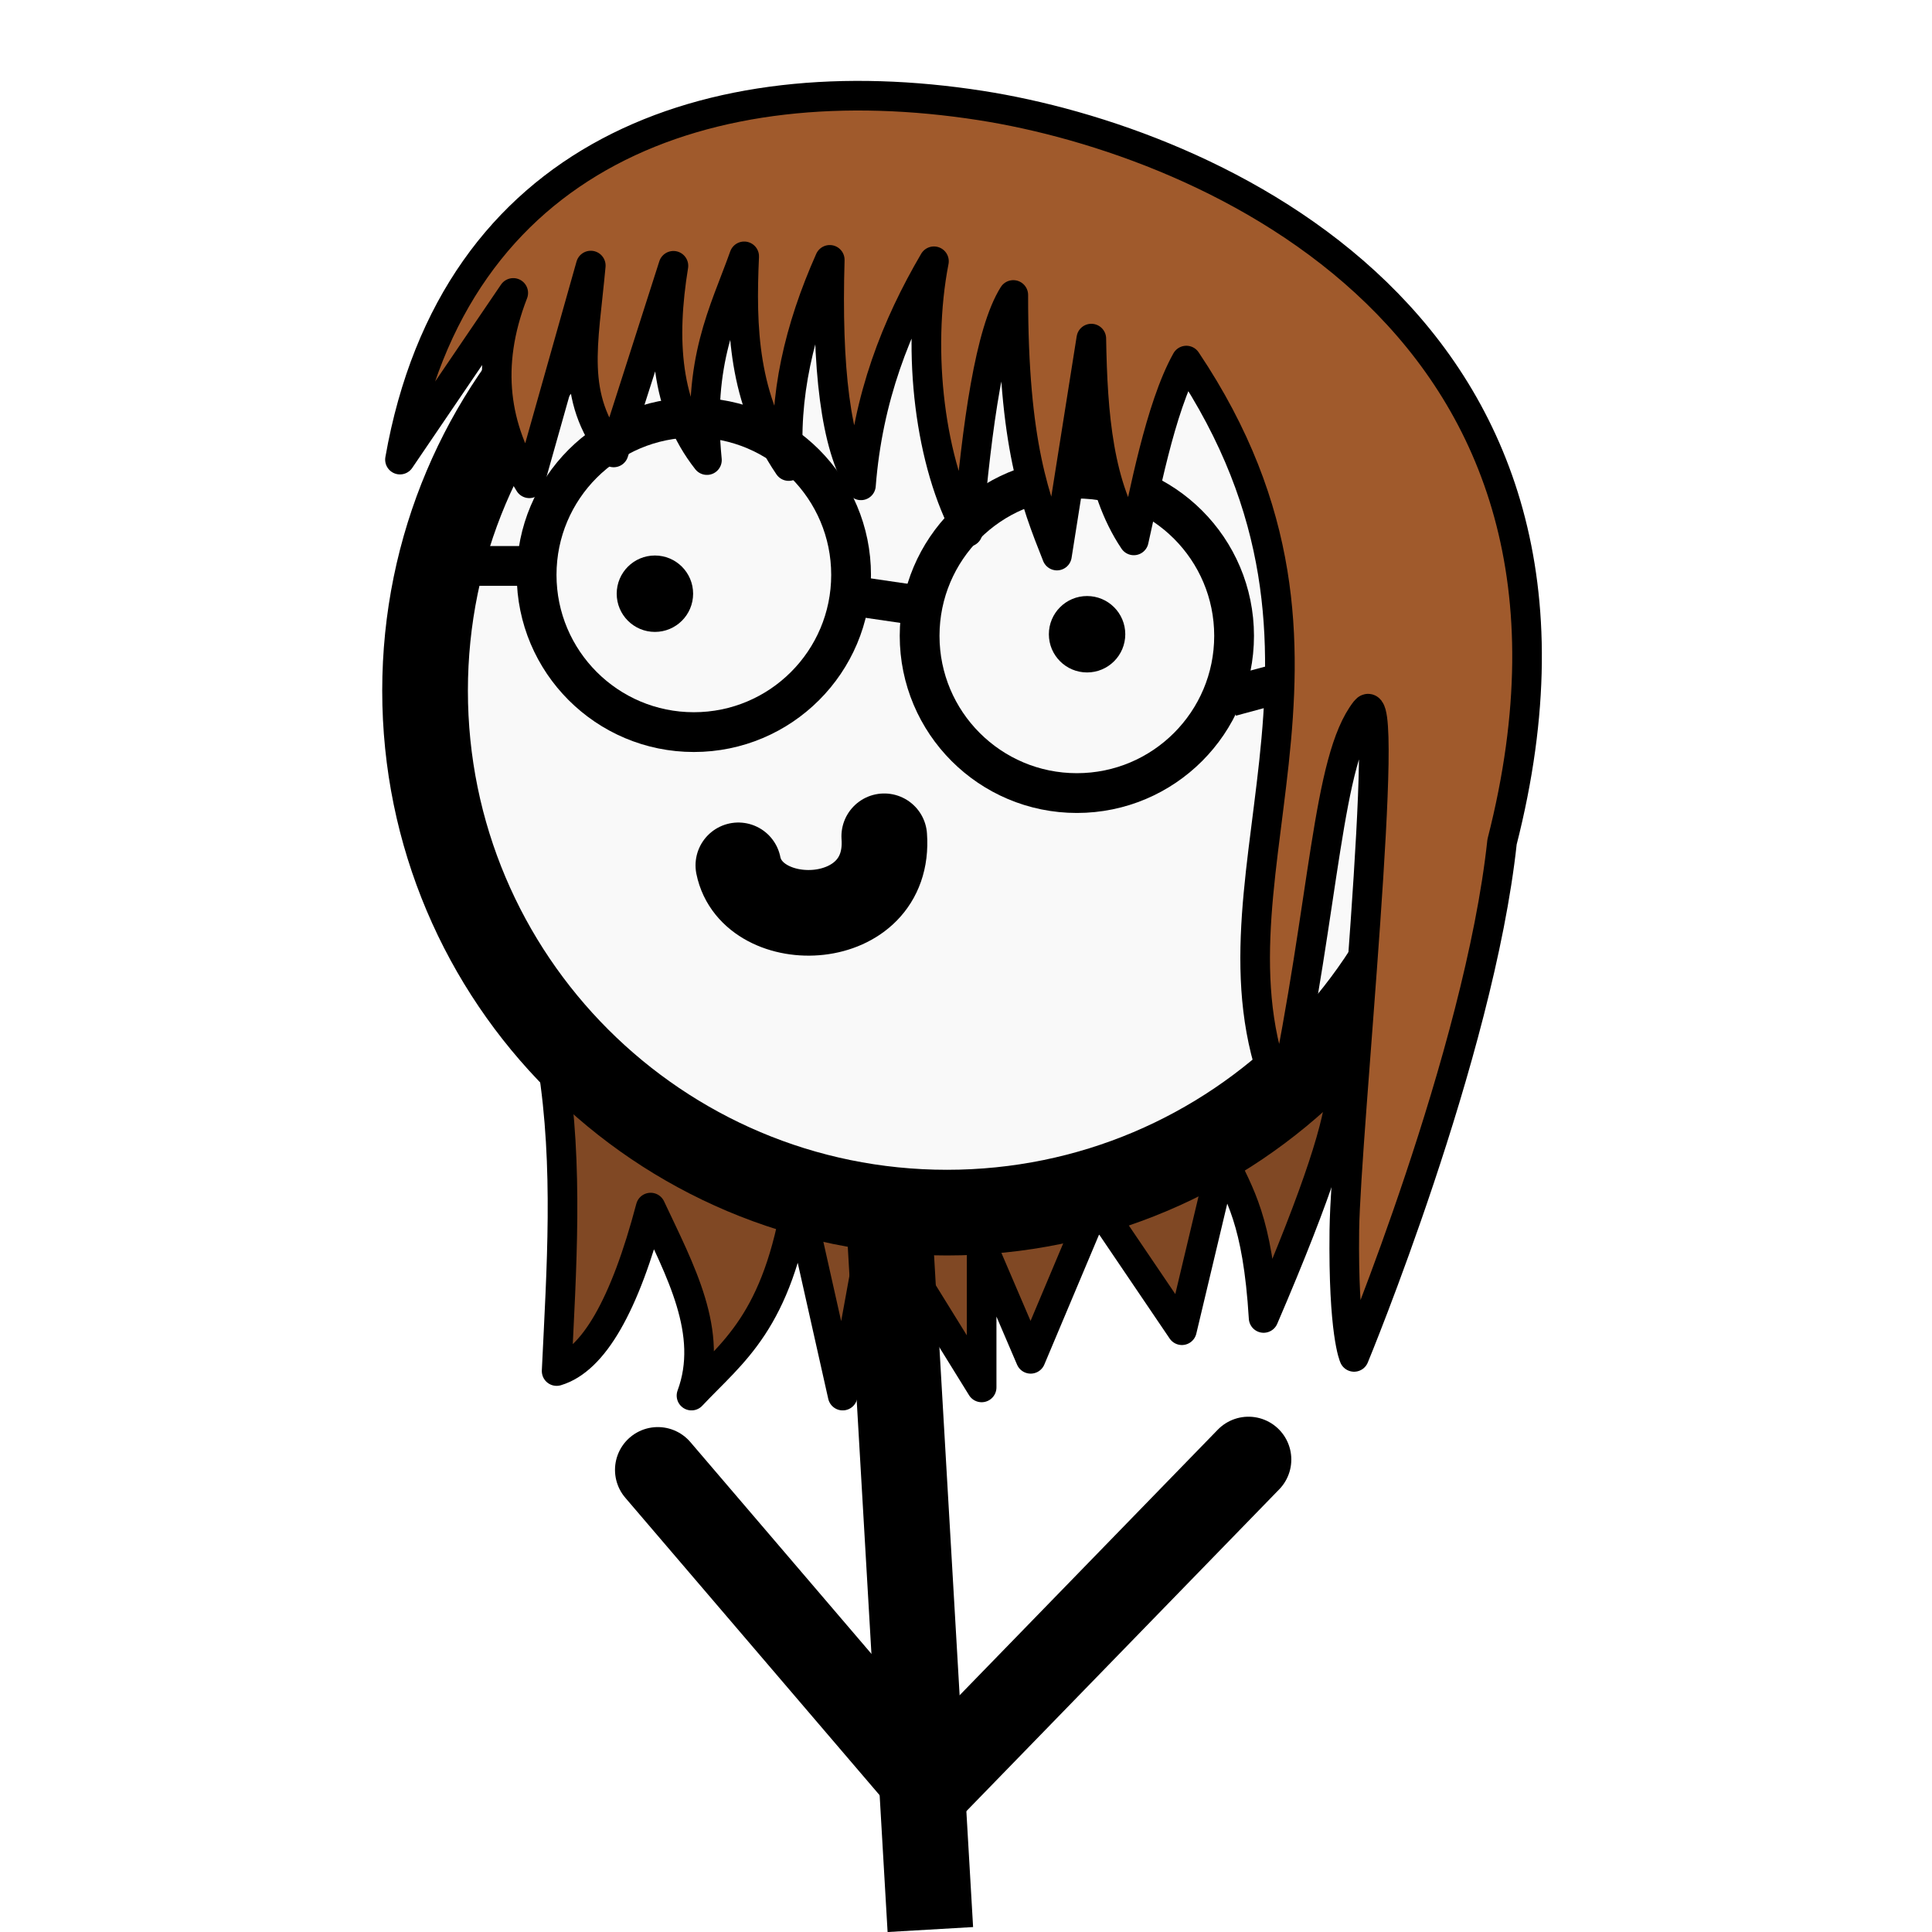
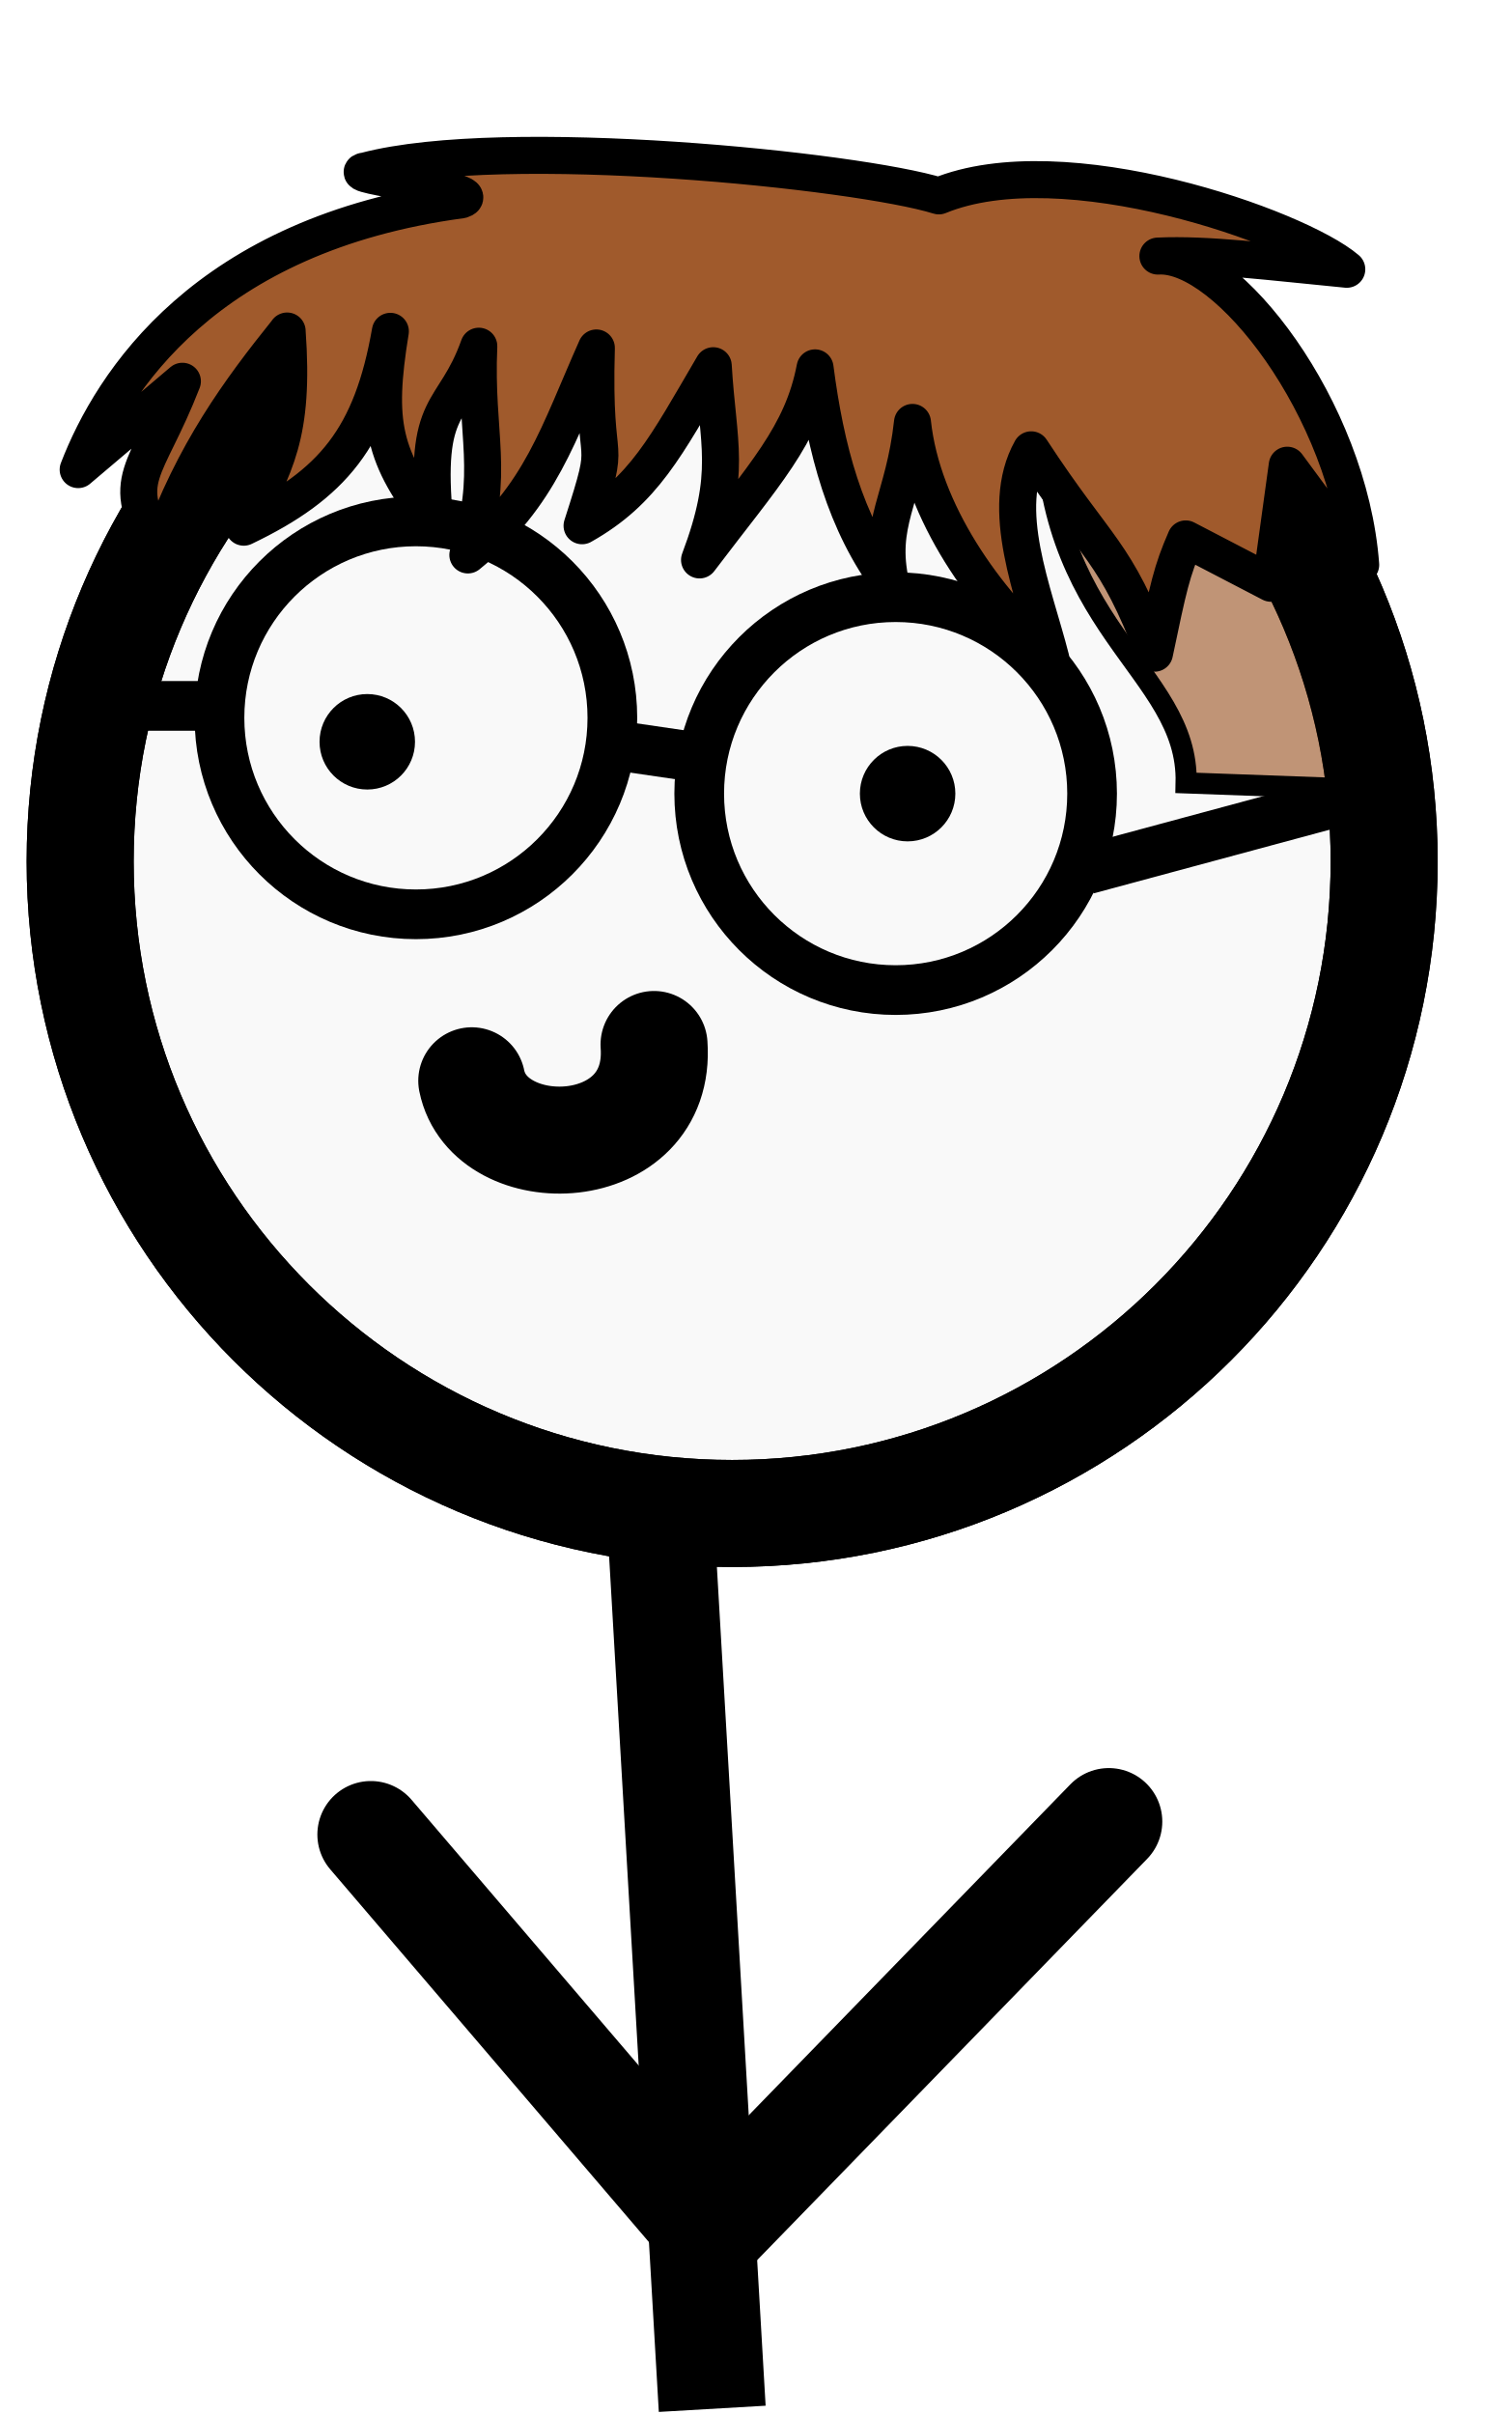
- <svg xmlns="http://www.w3.org/2000/svg" width="60.527mm" height="60.527mm" version="1.1" viewBox="0 0 37.914 60.527">
-   <g transform="translate(-87.04 -118.98)">
+ <svg xmlns="http://www.w3.org/2000/svg" width="37.91mm" height="60.53mm" version="1.1" viewBox="0 0 37.91 60.53" xml:space="preserve">
+   <g transform="translate(-87.04 -119)">
    <g stroke="#000">
-       <path d="m93.044 152.33c0.507 3.201 0.28 6.402 0.128 9.603 1.152-0.344 2.134-2.046 2.945-5.121 0.92 1.963 2.008 3.926 1.28 5.89 1.289-1.372 2.693-2.288 3.329-6.274l1.408 6.274 1.024-5.633 3.329 5.377v-4.481l1.536 3.585 2.049-4.865 2.689 3.969 1.28-5.377c0.515 1.135 1.091 1.901 1.28 4.993 1.765-4.107 2.37-6.127 2.433-7.17z" fill="#804824" stroke-linecap="round" stroke-linejoin="round" stroke-width=".928" />
+       <circle cx="105.4" cy="140.6" r="16.35" fill="#f9f9f9" fill-rule="evenodd" stroke-width="2.684" />
+       <path d="m116.8 128.9-3.558 0.176c-0.123 5.696 3.612 6.691 3.542 9.555l3.675 0.134 1.227 0.32c-0.367-3.867-2.099-7.478-4.886-10.18z" fill="#a05a2c" fill-opacity=".633" stroke-width=".529" />
      <g>
-         <circle cx="105.4" cy="140.62" r="16.35" fill="#f9f9f9" fill-rule="evenodd" stroke-width="2.684" />
+         <circle cx="105.4" cy="140.6" r="16.35" fill="none" stroke-width="2.684" />
        <g stroke-width="2.683">
-           <path d="m104.88 179.43-1.316-22.648" fill="#f00" />
-           <path d="m96.342 165.03 8.512 9.955 9.993-10.28" fill="none" stroke-linecap="round" stroke-linejoin="round" />
-           <path d="m98.865 146.09c0.438 2.162 4.787 2.059 4.571-0.91" fill="none" stroke-linecap="round" />
+           <path d="m104.9 179.4-1.316-22.65" fill="#f00" />
+           <path d="m96.34 165 8.512 9.955 9.993-10.28" fill="none" stroke-linecap="round" stroke-linejoin="round" />
+           <path d="m98.87 146.1c0.438 2.162 4.787 2.059 4.571-0.91" fill="none" stroke-linecap="round" />
        </g>
      </g>
    </g>
-     <circle cx="96.251" cy="137.58" r="1.197" />
-     <circle cx="109.79" cy="138.85" r="1.197" />
+     <circle cx="96.25" cy="137.6" r="1.197" />
+     <circle cx="109.8" cy="138.9" r="1.197" />
    <g fill="none" stroke="#000" stroke-width="1.246">
-       <circle cx="97.471" cy="136.99" r="4.926" stroke-linecap="round" stroke-linejoin="round" />
-       <circle cx="109.47" cy="138.9" r="4.926" stroke-linecap="round" stroke-linejoin="round" />
+       <circle cx="97.47" cy="137" r="4.926" stroke-linecap="round" stroke-linejoin="round" />
+       <circle cx="109.5" cy="138.9" r="4.926" stroke-linecap="round" stroke-linejoin="round" />
      <g>
-         <path d="m114.29 140.8 7.08-1.91" />
-         <path d="m104.59 137.96-2.244-0.328" />
-         <path d="m92.399 136.71h-2.207" />
+         <path d="m114.3 140.8 7.08-1.91" />
+         <path d="m104.6 138-2.244-0.328" />
+         <path d="m92.4 136.7h-2.207" />
      </g>
    </g>
-     <path d="m94.242 127.3c-0.228 2.506-0.658 4.077 0.717 5.854l1.872-5.847c-0.374 2.304-0.26 4.423 1.05 6.087-0.306-3.132 0.534-4.608 1.167-6.383-0.101 2.236-0.04 4.459 1.395 6.57-0.175-2.153 0.327-4.306 1.286-6.46-0.099 3.367 0.178 5.837 0.977 7.064 0.214-2.744 1.099-4.993 2.287-7.02-0.552 2.849-0.119 6.354 1.059 8.478 0.295-3.425 0.701-6.265 1.427-7.422-4e-3 4.703 0.681 6.434 1.367 8.164l1.077-6.797c0.04 2.38 0.218 4.667 1.331 6.322 0.308-1.345 0.818-4.155 1.646-5.634 6.295 9.39 0.018 16.443 3.025 23.208 1.323-6.305 1.381-10.708 2.587-12.245 0.846-1.078-0.624 13.278-0.662 16.283-0.04 3.24 0.305 3.968 0.305 3.968s3.92-9.465 4.636-16.136c4.149-16.234-9.197-21.955-16.33-23.068-8.499-1.327-16.509 1.498-18.197 11.093l3.549-5.222c-0.899 2.315-0.564 4.252 0.503 5.964z" fill="#a05a2c" stroke="#000" stroke-linecap="round" stroke-linejoin="round" stroke-width=".928" />
+     <path d="m94.24 127.3c0.191 2.632-0.314 3.366-1.087 4.919 2.233-1.069 3.211-2.252 3.676-4.911-0.374 2.304-0.193 3.154 1.117 4.818-0.306-3.132 0.468-2.67 1.101-4.445-0.101 2.236 0.427 3.19-0.275 5.234 1.829-1.485 2.264-3.037 3.223-5.19-0.099 3.367 0.445 1.962-0.359 4.458 1.55-0.873 2.102-1.987 3.29-4.013 0.116 1.98 0.483 2.679-0.344 4.87 1.631-2.155 2.572-3.124 2.897-4.816 0.263 2.03 0.748 3.895 1.901 5.425-0.343-1.547 0.327-2.095 0.542-4.057 0.241 2.246 1.821 4.467 3.469 5.921-0.427-1.679-1.32-3.754-0.492-5.234 1.684 2.575 2.09 2.478 3.092 5.1 0.35-1.669 0.429-2.053 0.783-2.866l2.138 1.112 0.408-2.96 1.842 2.498c-0.292-3.906-3.345-7.85-5.086-7.742 1.243-0.058 2.818 0.147 4.737 0.331-1.234-1.054-7.097-3.127-10.23-1.84-2.031-0.634-10.88-1.544-14.37-0.629-0.724 0.091 3.102 0.506 2.396 0.728-6.42 0.861-8.767 4.582-9.609 6.764l2.614-2.215c-0.899 2.315-1.633 2.448-0.566 4.16 0.842-2.362 2-3.933 3.193-5.418z" fill="#a05a2c" stroke="#000" stroke-linecap="round" stroke-linejoin="round" stroke-width=".928" />
  </g>
</svg>
